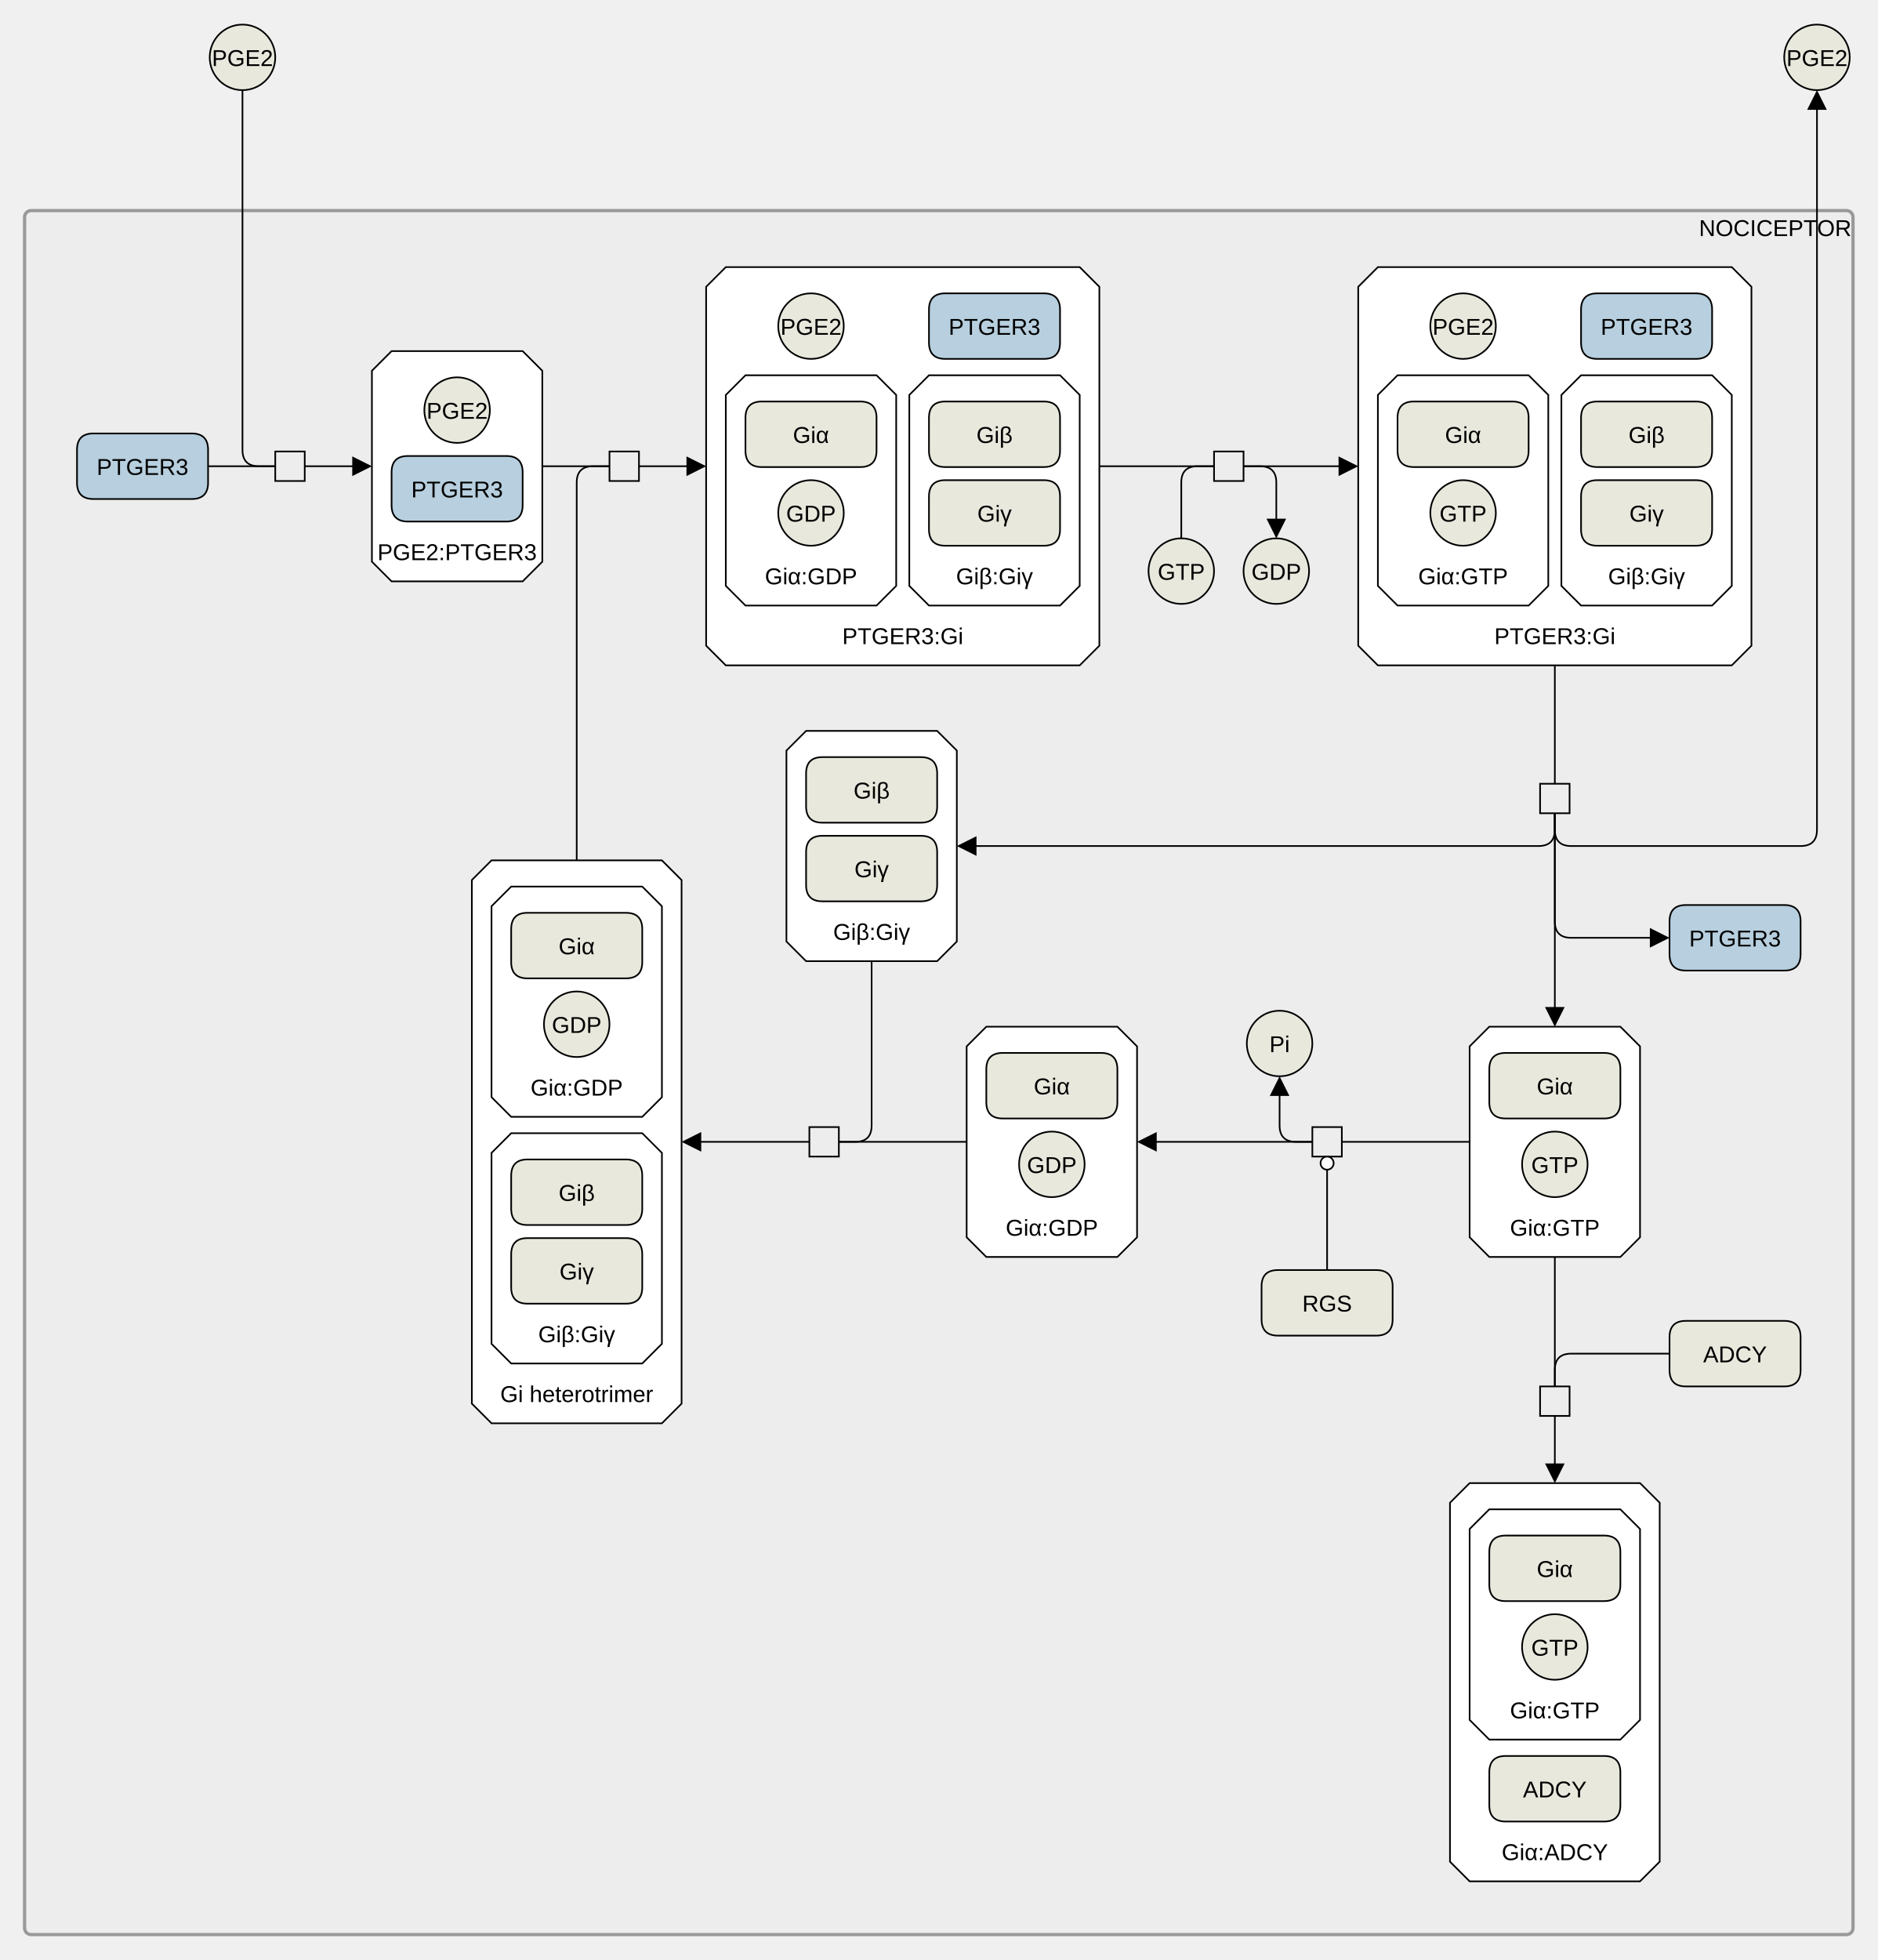
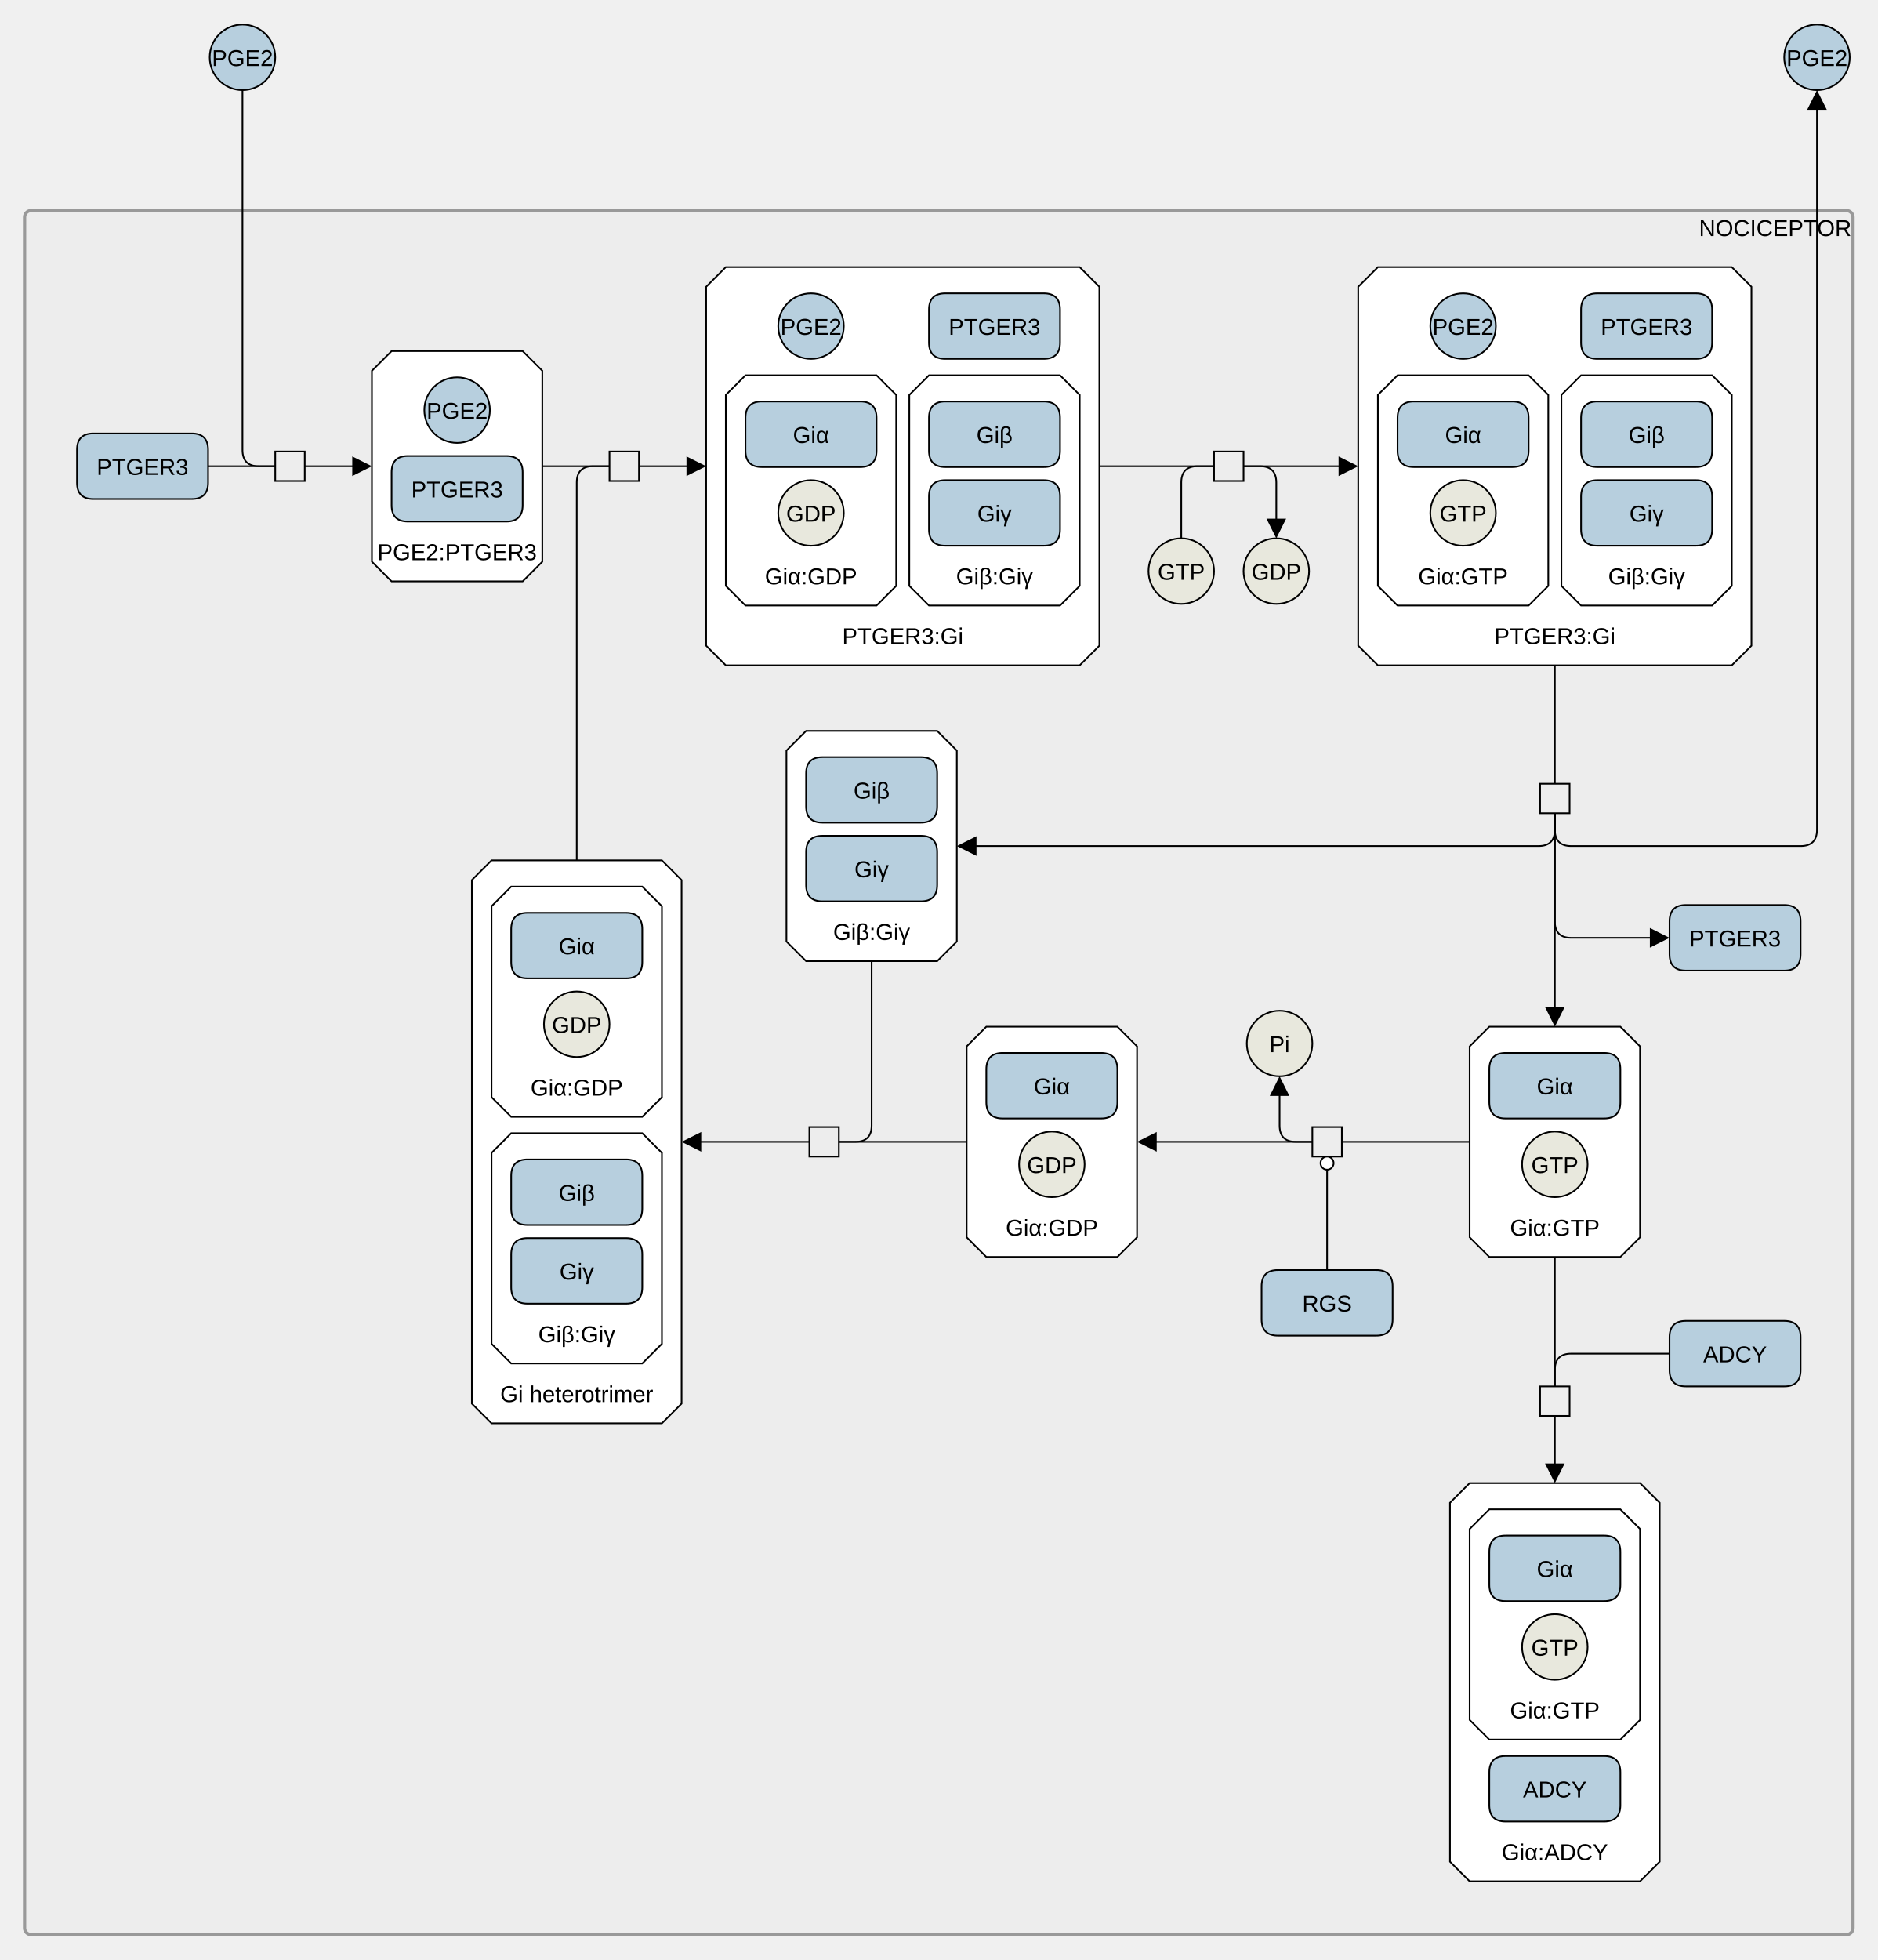
<svg xmlns="http://www.w3.org/2000/svg" width="1146" height="1196" viewBox="0 0 1146 1196" stroke-linecap="butt" stroke-miterlimit="10">
  <g transform="translate(-25,-25)">
    <path d="M40 157.5 C40 155.291 41.791 153.5 44 153.5 L1152 153.5 C1154.209 153.5 1156 155.291 1156 157.5 L1156 1201.5 C1156 1203.709 1154.209 1205.5 1152 1205.5 L44 1205.5 C41.791 1205.5 40 1203.709 40 1201.5 Z" fill="#999999" fill-opacity="0.031" stroke="none" />
    <path d="M40 157.5 C40 155.291 41.791 153.5 44 153.5 L1152 153.5 C1154.209 153.5 1156 155.291 1156 157.5 L1156 1201.5 C1156 1203.709 1154.209 1205.5 1152 1205.5 L44 1205.5 C41.791 1205.5 40 1203.709 40 1201.5 Z" fill="none" stroke="#999999" stroke-width="2" />
    <text x="1108.5" y="169.041" text-anchor="middle" font-family="'Dialog', Arial, Helvetica, sans-serif" font-size="14" fill="#000000" stroke="none" xml:space="preserve">NOCICEPTOR</text>
    <path d="M468 188 L684 188 L696 200 L696 419 L684 431 L468 431 L456 419 L456 200 Z" fill="#FFFFFF" stroke="none" />
    <path d="M468 188 L684 188 L696 200 L696 419 L684 431 L468 431 L456 419 L456 200 Z" fill="none" stroke="#000000" />
    <text x="576" y="418.041" text-anchor="middle" font-family="'Dialog', Arial, Helvetica, sans-serif" font-size="14" fill="#000000" stroke="none" xml:space="preserve">PTGER3:Gi</text>
    <path d="M592 214 Q592 204 602 204 L662 204 Q672 204 672 214 L672 234 Q672 244 662 244 L602 244 Q592 244 592 234 Z" fill="#B7CFDE" stroke="none" />
    <path d="M592 214 Q592 204 602 204 L662 204 Q672 204 672 214 L672 234 Q672 244 662 244 L602 244 Q592 244 592 234 Z" fill="none" stroke="#000000" />
    <text x="632" y="229.291" text-anchor="middle" font-family="'Dialog', Arial, Helvetica, sans-serif" font-size="14" fill="#000000" stroke="none" xml:space="preserve">PTGER3</text>
-     <path d="M500 224 C500 212.954 508.954 204 520 204 L520 204 C531.046 204 540 212.954 540 224 L540 224 C540 235.046 531.046 244 520 244 L520 244 C508.954 244 500 235.046 500 224 Z" fill="#E8E8DD" stroke="none" />
+     <path d="M500 224 C500 212.954 508.954 204 520 204 L520 204 C531.046 204 540 212.954 540 224 L540 224 C540 235.046 531.046 244 520 244 L520 244 C508.954 244 500 235.046 500 224 Z" fill="#B7CFDE" stroke="none" />
    <path d="M500 224 C500 212.954 508.954 204 520 204 L520 204 C531.046 204 540 212.954 540 224 L540 224 C540 235.046 531.046 244 520 244 L520 244 C508.954 244 500 235.046 500 224 Z" fill="none" stroke="#000000" />
    <text x="520" y="229.291" text-anchor="middle" font-family="'Dialog', Arial, Helvetica, sans-serif" font-size="14" fill="#000000" stroke="none" xml:space="preserve">PGE2</text>
    <path d="M480 254 L560 254 L572 266 L572 382.5 L560 394.5 L480 394.5 L468 382.5 L468 266 Z" fill="#FFFFFF" stroke="none" />
    <path d="M480 254 L560 254 L572 266 L572 382.5 L560 394.5 L480 394.5 L468 382.5 L468 266 Z" fill="none" stroke="#000000" />
    <text x="520" y="381.541" text-anchor="middle" font-family="'Dialog', Arial, Helvetica, sans-serif" font-size="14" fill="#000000" stroke="none" xml:space="preserve">Giα:GDP</text>
-     <path d="M480 280 Q480 270 490 270 L550 270 Q560 270 560 280 L560 300 Q560 310 550 310 L490 310 Q480 310 480 300 Z" fill="#E8E8DD" stroke="none" />
+     <path d="M480 280 Q480 270 490 270 L550 270 Q560 270 560 280 L560 300 Q560 310 550 310 L490 310 Q480 310 480 300 Z" fill="#B7CFDE" stroke="none" />
    <path d="M480 280 Q480 270 490 270 L550 270 Q560 270 560 280 L560 300 Q560 310 550 310 L490 310 Q480 310 480 300 Z" fill="none" stroke="#000000" />
    <text x="520" y="295.291" text-anchor="middle" font-family="'Dialog', Arial, Helvetica, sans-serif" font-size="14" fill="#000000" stroke="none" xml:space="preserve">Giα</text>
    <path d="M500 338 C500 326.954 508.954 318 520 318 L520 318 C531.046 318 540 326.954 540 338 L540 338 C540 349.046 531.046 358 520 358 L520 358 C508.954 358 500 349.046 500 338 Z" fill="#E8E8DD" stroke="none" />
    <path d="M500 338 C500 326.954 508.954 318 520 318 L520 318 C531.046 318 540 326.954 540 338 L540 338 C540 349.046 531.046 358 520 358 L520 358 C508.954 358 500 349.046 500 338 Z" fill="none" stroke="#000000" />
    <text x="520" y="343.291" text-anchor="middle" font-family="'Dialog', Arial, Helvetica, sans-serif" font-size="14" fill="#000000" stroke="none" xml:space="preserve">GDP</text>
    <path d="M592 254 L672 254 L684 266 L684 382.5 L672 394.5 L592 394.5 L580 382.5 L580 266 Z" fill="#FFFFFF" stroke="none" />
    <path d="M592 254 L672 254 L684 266 L684 382.5 L672 394.5 L592 394.5 L580 382.5 L580 266 Z" fill="none" stroke="#000000" />
    <text x="632" y="381.541" text-anchor="middle" font-family="'Dialog', Arial, Helvetica, sans-serif" font-size="14" fill="#000000" stroke="none" xml:space="preserve">Giβ:Giγ</text>
-     <path d="M592 280 Q592 270 602 270 L662 270 Q672 270 672 280 L672 300 Q672 310 662 310 L602 310 Q592 310 592 300 Z" fill="#E8E8DD" stroke="none" />
+     <path d="M592 280 Q592 270 602 270 L662 270 Q672 270 672 280 L672 300 Q672 310 662 310 L602 310 Q592 310 592 300 Z" fill="#B7CFDE" stroke="none" />
    <path d="M592 280 Q592 270 602 270 L662 270 Q672 270 672 280 L672 300 Q672 310 662 310 L602 310 Q592 310 592 300 Z" fill="none" stroke="#000000" />
    <text x="632" y="295.291" text-anchor="middle" font-family="'Dialog', Arial, Helvetica, sans-serif" font-size="14" fill="#000000" stroke="none" xml:space="preserve">Giβ</text>
-     <path d="M592 328 Q592 318 602 318 L662 318 Q672 318 672 328 L672 348 Q672 358 662 358 L602 358 Q592 358 592 348 Z" fill="#E8E8DD" stroke="none" />
+     <path d="M592 328 Q592 318 602 318 L662 318 Q672 318 672 328 L672 348 Q672 358 662 358 L602 358 Q592 358 592 348 Z" fill="#B7CFDE" stroke="none" />
    <path d="M592 328 Q592 318 602 318 L662 318 Q672 318 672 328 L672 348 Q672 358 662 358 L602 358 Q592 358 592 348 Z" fill="none" stroke="#000000" />
    <text x="632" y="343.291" text-anchor="middle" font-family="'Dialog', Arial, Helvetica, sans-serif" font-size="14" fill="#000000" stroke="none" xml:space="preserve">Giγ</text>
    <path d="M866 188 L1082 188 L1094 200 L1094 419 L1082 431 L866 431 L854 419 L854 200 Z" fill="#FFFFFF" stroke="none" />
    <path d="M866 188 L1082 188 L1094 200 L1094 419 L1082 431 L866 431 L854 419 L854 200 Z" fill="none" stroke="#000000" />
    <text x="974" y="418.041" text-anchor="middle" font-family="'Dialog', Arial, Helvetica, sans-serif" font-size="14" fill="#000000" stroke="none" xml:space="preserve">PTGER3:Gi</text>
    <path d="M990 254 L1070 254 L1082 266 L1082 382.5 L1070 394.5 L990 394.5 L978 382.5 L978 266 Z" fill="#FFFFFF" stroke="none" />
    <path d="M990 254 L1070 254 L1082 266 L1082 382.5 L1070 394.5 L990 394.5 L978 382.5 L978 266 Z" fill="none" stroke="#000000" />
    <text x="1030" y="381.541" text-anchor="middle" font-family="'Dialog', Arial, Helvetica, sans-serif" font-size="14" fill="#000000" stroke="none" xml:space="preserve">Giβ:Giγ</text>
-     <path d="M990 280 Q990 270 1000 270 L1060 270 Q1070 270 1070 280 L1070 300 Q1070 310 1060 310 L1000 310 Q990 310 990 300 Z" fill="#E8E8DD" stroke="none" />
+     <path d="M990 280 Q990 270 1000 270 L1060 270 Q1070 270 1070 280 L1070 300 Q1070 310 1060 310 L1000 310 Q990 310 990 300 Z" fill="#B7CFDE" stroke="none" />
    <path d="M990 280 Q990 270 1000 270 L1060 270 Q1070 270 1070 280 L1070 300 Q1070 310 1060 310 L1000 310 Q990 310 990 300 Z" fill="none" stroke="#000000" />
    <text x="1030" y="295.291" text-anchor="middle" font-family="'Dialog', Arial, Helvetica, sans-serif" font-size="14" fill="#000000" stroke="none" xml:space="preserve">Giβ</text>
-     <path d="M990 328 Q990 318 1000 318 L1060 318 Q1070 318 1070 328 L1070 348 Q1070 358 1060 358 L1000 358 Q990 358 990 348 Z" fill="#E8E8DD" stroke="none" />
+     <path d="M990 328 Q990 318 1000 318 L1060 318 Q1070 318 1070 328 L1070 348 Q1070 358 1060 358 L1000 358 Q990 358 990 348 Z" fill="#B7CFDE" stroke="none" />
    <path d="M990 328 Q990 318 1000 318 L1060 318 Q1070 318 1070 328 L1070 348 Q1070 358 1060 358 L1000 358 Q990 358 990 348 Z" fill="none" stroke="#000000" />
    <text x="1030" y="343.291" text-anchor="middle" font-family="'Dialog', Arial, Helvetica, sans-serif" font-size="14" fill="#000000" stroke="none" xml:space="preserve">Giγ</text>
    <path d="M878 254 L958 254 L970 266 L970 382.5 L958 394.5 L878 394.5 L866 382.5 L866 266 Z" fill="#FFFFFF" stroke="none" />
    <path d="M878 254 L958 254 L970 266 L970 382.5 L958 394.5 L878 394.5 L866 382.5 L866 266 Z" fill="none" stroke="#000000" />
    <text x="918" y="381.541" text-anchor="middle" font-family="'Dialog', Arial, Helvetica, sans-serif" font-size="14" fill="#000000" stroke="none" xml:space="preserve">Giα:GTP</text>
-     <path d="M878 280 Q878 270 888 270 L948 270 Q958 270 958 280 L958 300 Q958 310 948 310 L888 310 Q878 310 878 300 Z" fill="#E8E8DD" stroke="none" />
+     <path d="M878 280 Q878 270 888 270 L948 270 Q958 270 958 280 L958 300 Q958 310 948 310 L888 310 Q878 310 878 300 Z" fill="#B7CFDE" stroke="none" />
    <path d="M878 280 Q878 270 888 270 L948 270 Q958 270 958 280 L958 300 Q958 310 948 310 L888 310 Q878 310 878 300 Z" fill="none" stroke="#000000" />
    <text x="918" y="295.291" text-anchor="middle" font-family="'Dialog', Arial, Helvetica, sans-serif" font-size="14" fill="#000000" stroke="none" xml:space="preserve">Giα</text>
    <path d="M898 338 C898 326.954 906.954 318 918 318 L918 318 C929.046 318 938 326.954 938 338 L938 338 C938 349.046 929.046 358 918 358 L918 358 C906.954 358 898 349.046 898 338 Z" fill="#E8E8DD" stroke="none" />
    <path d="M898 338 C898 326.954 906.954 318 918 318 L918 318 C929.046 318 938 326.954 938 338 L938 338 C938 349.046 929.046 358 918 358 L918 358 C906.954 358 898 349.046 898 338 Z" fill="none" stroke="#000000" />
    <text x="918" y="343.291" text-anchor="middle" font-family="'Dialog', Arial, Helvetica, sans-serif" font-size="14" fill="#000000" stroke="none" xml:space="preserve">GTP</text>
    <path d="M990 214 Q990 204 1000 204 L1060 204 Q1070 204 1070 214 L1070 234 Q1070 244 1060 244 L1000 244 Q990 244 990 234 Z" fill="#B7CFDE" stroke="none" />
    <path d="M990 214 Q990 204 1000 204 L1060 204 Q1070 204 1070 214 L1070 234 Q1070 244 1060 244 L1000 244 Q990 244 990 234 Z" fill="none" stroke="#000000" />
    <text x="1030" y="229.291" text-anchor="middle" font-family="'Dialog', Arial, Helvetica, sans-serif" font-size="14" fill="#000000" stroke="none" xml:space="preserve">PTGER3</text>
-     <path d="M898 224 C898 212.954 906.954 204 918 204 L918 204 C929.046 204 938 212.954 938 224 L938 224 C938 235.046 929.046 244 918 244 L918 244 C906.954 244 898 235.046 898 224 Z" fill="#E8E8DD" stroke="none" />
+     <path d="M898 224 C898 212.954 906.954 204 918 204 L918 204 C929.046 204 938 212.954 938 224 L938 224 C938 235.046 929.046 244 918 244 L918 244 C906.954 244 898 235.046 898 224 Z" fill="#B7CFDE" stroke="none" />
    <path d="M898 224 C898 212.954 906.954 204 918 204 L918 204 C929.046 204 938 212.954 938 224 L938 224 C938 235.046 929.046 244 918 244 L918 244 C906.954 244 898 235.046 898 224 Z" fill="none" stroke="#000000" />
    <text x="918" y="229.291" text-anchor="middle" font-family="'Dialog', Arial, Helvetica, sans-serif" font-size="14" fill="#000000" stroke="none" xml:space="preserve">PGE2</text>
    <path d="M325 550 L429 550 L441 562 L441 881.5 L429 893.5 L325 893.5 L313 881.5 L313 562 Z" fill="#FFFFFF" stroke="none" />
    <path d="M325 550 L429 550 L441 562 L441 881.5 L429 893.5 L325 893.5 L313 881.5 L313 562 Z" fill="none" stroke="#000000" />
    <text x="377" y="880.541" text-anchor="middle" font-family="'Dialog', Arial, Helvetica, sans-serif" font-size="14" fill="#000000" stroke="none" xml:space="preserve">Gi heterotrimer</text>
    <path d="M337 566 L417 566 L429 578 L429 694.5 L417 706.5 L337 706.5 L325 694.5 L325 578 Z" fill="#FFFFFF" stroke="none" />
    <path d="M337 566 L417 566 L429 578 L429 694.5 L417 706.5 L337 706.5 L325 694.5 L325 578 Z" fill="none" stroke="#000000" />
    <text x="377" y="693.541" text-anchor="middle" font-family="'Dialog', Arial, Helvetica, sans-serif" font-size="14" fill="#000000" stroke="none" xml:space="preserve">Giα:GDP</text>
-     <path d="M337 592 Q337 582 347 582 L407 582 Q417 582 417 592 L417 612 Q417 622 407 622 L347 622 Q337 622 337 612 Z" fill="#E8E8DD" stroke="none" />
+     <path d="M337 592 Q337 582 347 582 L407 582 Q417 582 417 592 L417 612 Q417 622 407 622 L347 622 Q337 622 337 612 Z" fill="#B7CFDE" stroke="none" />
    <path d="M337 592 Q337 582 347 582 L407 582 Q417 582 417 592 L417 612 Q417 622 407 622 L347 622 Q337 622 337 612 Z" fill="none" stroke="#000000" />
    <text x="377" y="607.291" text-anchor="middle" font-family="'Dialog', Arial, Helvetica, sans-serif" font-size="14" fill="#000000" stroke="none" xml:space="preserve">Giα</text>
    <path d="M357 650 C357 638.954 365.954 630 377 630 L377 630 C388.046 630 397 638.954 397 650 L397 650 C397 661.046 388.046 670 377 670 L377 670 C365.954 670 357 661.046 357 650 Z" fill="#E8E8DD" stroke="none" />
    <path d="M357 650 C357 638.954 365.954 630 377 630 L377 630 C388.046 630 397 638.954 397 650 L397 650 C397 661.046 388.046 670 377 670 L377 670 C365.954 670 357 661.046 357 650 Z" fill="none" stroke="#000000" />
    <text x="377" y="655.291" text-anchor="middle" font-family="'Dialog', Arial, Helvetica, sans-serif" font-size="14" fill="#000000" stroke="none" xml:space="preserve">GDP</text>
    <path d="M337 716.5 L417 716.5 L429 728.5 L429 845 L417 857 L337 857 L325 845 L325 728.5 Z" fill="#FFFFFF" stroke="none" />
    <path d="M337 716.5 L417 716.5 L429 728.5 L429 845 L417 857 L337 857 L325 845 L325 728.5 Z" fill="none" stroke="#000000" />
    <text x="377" y="844.041" text-anchor="middle" font-family="'Dialog', Arial, Helvetica, sans-serif" font-size="14" fill="#000000" stroke="none" xml:space="preserve">Giβ:Giγ</text>
-     <path d="M337 742.5 Q337 732.5 347 732.5 L407 732.5 Q417 732.5 417 742.5 L417 762.5 Q417 772.5 407 772.5 L347 772.5 Q337 772.5 337 762.5 Z" fill="#E8E8DD" stroke="none" />
+     <path d="M337 742.5 Q337 732.5 347 732.5 L407 732.5 Q417 732.5 417 742.5 L417 762.5 Q417 772.5 407 772.5 L347 772.5 Q337 772.5 337 762.5 Z" fill="#B7CFDE" stroke="none" />
    <path d="M337 742.5 Q337 732.5 347 732.5 L407 732.5 Q417 732.5 417 742.5 L417 762.5 Q417 772.5 407 772.5 L347 772.5 Q337 772.5 337 762.5 Z" fill="none" stroke="#000000" />
    <text x="377" y="757.791" text-anchor="middle" font-family="'Dialog', Arial, Helvetica, sans-serif" font-size="14" fill="#000000" stroke="none" xml:space="preserve">Giβ</text>
-     <path d="M337 790.5 Q337 780.5 347 780.5 L407 780.5 Q417 780.5 417 790.5 L417 810.5 Q417 820.5 407 820.5 L347 820.5 Q337 820.5 337 810.5 Z" fill="#E8E8DD" stroke="none" />
+     <path d="M337 790.5 Q337 780.5 347 780.5 L407 780.5 Q417 780.5 417 790.5 L417 810.5 Q417 820.5 407 820.5 L347 820.5 Q337 820.5 337 810.5 Z" fill="#B7CFDE" stroke="none" />
    <path d="M337 790.5 Q337 780.5 347 780.5 L407 780.5 Q417 780.5 417 790.5 L417 810.5 Q417 820.5 407 820.5 L347 820.5 Q337 820.5 337 810.5 Z" fill="none" stroke="#000000" />
    <text x="377" y="805.791" text-anchor="middle" font-family="'Dialog', Arial, Helvetica, sans-serif" font-size="14" fill="#000000" stroke="none" xml:space="preserve">Giγ</text>
    <path d="M264 239.25 L344 239.25 L356 251.25 L356 367.75 L344 379.75 L264 379.75 L252 367.75 L252 251.25 Z" fill="#FFFFFF" stroke="none" />
    <path d="M264 239.25 L344 239.25 L356 251.25 L356 367.75 L344 379.75 L264 379.75 L252 367.75 L252 251.25 Z" fill="none" stroke="#000000" />
    <text x="304" y="366.791" text-anchor="middle" font-family="'Dialog', Arial, Helvetica, sans-serif" font-size="14" fill="#000000" stroke="none" xml:space="preserve">PGE2:PTGER3</text>
    <path d="M264 313.25 Q264 303.25 274 303.25 L334 303.25 Q344 303.25 344 313.25 L344 333.25 Q344 343.25 334 343.25 L274 343.25 Q264 343.25 264 333.25 Z" fill="#B7CFDE" stroke="none" />
    <path d="M264 313.25 Q264 303.25 274 303.25 L334 303.25 Q344 303.25 344 313.25 L344 333.25 Q344 343.25 334 343.25 L274 343.25 Q264 343.25 264 333.25 Z" fill="none" stroke="#000000" />
    <text x="304" y="328.541" text-anchor="middle" font-family="'Dialog', Arial, Helvetica, sans-serif" font-size="14" fill="#000000" stroke="none" xml:space="preserve">PTGER3</text>
-     <path d="M284 275.25 C284 264.204 292.954 255.25 304 255.25 L304 255.25 C315.046 255.25 324 264.204 324 275.25 L324 275.25 C324 286.296 315.046 295.25 304 295.25 L304 295.25 C292.954 295.25 284 286.296 284 275.25 Z" fill="#E8E8DD" stroke="none" />
+     <path d="M284 275.25 C284 264.204 292.954 255.25 304 255.25 L304 255.25 C315.046 255.25 324 264.204 324 275.25 L324 275.25 C324 286.296 315.046 295.25 304 295.25 L304 295.25 C292.954 295.25 284 286.296 284 275.25 Z" fill="#B7CFDE" stroke="none" />
    <path d="M284 275.25 C284 264.204 292.954 255.25 304 255.25 L304 255.25 C315.046 255.25 324 264.204 324 275.25 L324 275.25 C324 286.296 315.046 295.25 304 295.25 L304 295.25 C292.954 295.25 284 286.296 284 275.25 Z" fill="none" stroke="#000000" />
    <text x="304" y="280.541" text-anchor="middle" font-family="'Dialog', Arial, Helvetica, sans-serif" font-size="14" fill="#000000" stroke="none" xml:space="preserve">PGE2</text>
    <path d="M517 471 L597 471 L609 483 L609 599.5 L597 611.5 L517 611.5 L505 599.5 L505 483 Z" fill="#FFFFFF" stroke="none" />
    <path d="M517 471 L597 471 L609 483 L609 599.5 L597 611.5 L517 611.5 L505 599.5 L505 483 Z" fill="none" stroke="#000000" />
    <text x="557" y="598.541" text-anchor="middle" font-family="'Dialog', Arial, Helvetica, sans-serif" font-size="14" fill="#000000" stroke="none" xml:space="preserve">Giβ:Giγ</text>
-     <path d="M517 497 Q517 487 527 487 L587 487 Q597 487 597 497 L597 517 Q597 527 587 527 L527 527 Q517 527 517 517 Z" fill="#E8E8DD" stroke="none" />
+     <path d="M517 497 Q517 487 527 487 L587 487 Q597 487 597 497 L597 517 Q597 527 587 527 L527 527 Q517 527 517 517 Z" fill="#B7CFDE" stroke="none" />
    <path d="M517 497 Q517 487 527 487 L587 487 Q597 487 597 497 L597 517 Q597 527 587 527 L527 527 Q517 527 517 517 Z" fill="none" stroke="#000000" />
    <text x="557" y="512.291" text-anchor="middle" font-family="'Dialog', Arial, Helvetica, sans-serif" font-size="14" fill="#000000" stroke="none" xml:space="preserve">Giβ</text>
-     <path d="M517 545 Q517 535 527 535 L587 535 Q597 535 597 545 L597 565 Q597 575 587 575 L527 575 Q517 575 517 565 Z" fill="#E8E8DD" stroke="none" />
+     <path d="M517 545 Q517 535 527 535 L587 535 Q597 535 597 545 L597 565 Q597 575 587 575 L527 575 Q517 575 517 565 Z" fill="#B7CFDE" stroke="none" />
    <path d="M517 545 Q517 535 527 535 L587 535 Q597 535 597 545 L597 565 Q597 575 587 575 L527 575 Q517 575 517 565 Z" fill="none" stroke="#000000" />
    <text x="557" y="560.291" text-anchor="middle" font-family="'Dialog', Arial, Helvetica, sans-serif" font-size="14" fill="#000000" stroke="none" xml:space="preserve">Giγ</text>
    <path d="M922 930 L1026 930 L1038 942 L1038 1161 L1026 1173 L922 1173 L910 1161 L910 942 Z" fill="#FFFFFF" stroke="none" />
    <path d="M922 930 L1026 930 L1038 942 L1038 1161 L1026 1173 L922 1173 L910 1161 L910 942 Z" fill="none" stroke="#000000" />
    <text x="974" y="1160.041" text-anchor="middle" font-family="'Dialog', Arial, Helvetica, sans-serif" font-size="14" fill="#000000" stroke="none" xml:space="preserve">Giα:ADCY</text>
-     <path d="M934 1106.5 Q934 1096.5 944 1096.5 L1004 1096.5 Q1014 1096.5 1014 1106.5 L1014 1126.5 Q1014 1136.5 1004 1136.5 L944 1136.5 Q934 1136.5 934 1126.5 Z" fill="#E8E8DD" stroke="none" />
+     <path d="M934 1106.5 Q934 1096.5 944 1096.5 L1004 1096.5 Q1014 1096.5 1014 1106.5 L1014 1126.5 Q1014 1136.5 1004 1136.5 L944 1136.5 Q934 1136.5 934 1126.5 Z" fill="#B7CFDE" stroke="none" />
    <path d="M934 1106.5 Q934 1096.5 944 1096.5 L1004 1096.5 Q1014 1096.5 1014 1106.5 L1014 1126.5 Q1014 1136.5 1004 1136.5 L944 1136.5 Q934 1136.5 934 1126.5 Z" fill="none" stroke="#000000" />
    <text x="974" y="1121.791" text-anchor="middle" font-family="'Dialog', Arial, Helvetica, sans-serif" font-size="14" fill="#000000" stroke="none" xml:space="preserve">ADCY</text>
    <path d="M934 946 L1014 946 L1026 958 L1026 1074.5 L1014 1086.5 L934 1086.5 L922 1074.5 L922 958 Z" fill="#FFFFFF" stroke="none" />
    <path d="M934 946 L1014 946 L1026 958 L1026 1074.5 L1014 1086.5 L934 1086.5 L922 1074.5 L922 958 Z" fill="none" stroke="#000000" />
    <text x="974" y="1073.541" text-anchor="middle" font-family="'Dialog', Arial, Helvetica, sans-serif" font-size="14" fill="#000000" stroke="none" xml:space="preserve">Giα:GTP</text>
-     <path d="M934 972 Q934 962 944 962 L1004 962 Q1014 962 1014 972 L1014 992 Q1014 1002 1004 1002 L944 1002 Q934 1002 934 992 Z" fill="#E8E8DD" stroke="none" />
+     <path d="M934 972 Q934 962 944 962 L1004 962 Q1014 962 1014 972 L1014 992 Q1014 1002 1004 1002 L944 1002 Q934 1002 934 992 Z" fill="#B7CFDE" stroke="none" />
    <path d="M934 972 Q934 962 944 962 L1004 962 Q1014 962 1014 972 L1014 992 Q1014 1002 1004 1002 L944 1002 Q934 1002 934 992 Z" fill="none" stroke="#000000" />
    <text x="974" y="987.291" text-anchor="middle" font-family="'Dialog', Arial, Helvetica, sans-serif" font-size="14" fill="#000000" stroke="none" xml:space="preserve">Giα</text>
    <path d="M954 1030 C954 1018.954 962.954 1010 974 1010 L974 1010 C985.046 1010 994 1018.954 994 1030 L994 1030 C994 1041.046 985.046 1050 974 1050 L974 1050 C962.954 1050 954 1041.046 954 1030 Z" fill="#E8E8DD" stroke="none" />
    <path d="M954 1030 C954 1018.954 962.954 1010 974 1010 L974 1010 C985.046 1010 994 1018.954 994 1030 L994 1030 C994 1041.046 985.046 1050 974 1050 L974 1050 C962.954 1050 954 1041.046 954 1030 Z" fill="none" stroke="#000000" />
    <text x="974" y="1035.291" text-anchor="middle" font-family="'Dialog', Arial, Helvetica, sans-serif" font-size="14" fill="#000000" stroke="none" xml:space="preserve">GTP</text>
    <path d="M72 299.5 Q72 289.5 82 289.5 L142 289.5 Q152 289.5 152 299.5 L152 319.5 Q152 329.5 142 329.5 L82 329.5 Q72 329.5 72 319.5 Z" fill="#B7CFDE" stroke="none" />
    <path d="M72 299.5 Q72 289.5 82 289.5 L142 289.5 Q152 289.5 152 299.5 L152 319.5 Q152 329.5 142 329.5 L82 329.5 Q72 329.5 72 319.5 Z" fill="none" stroke="#000000" />
    <text x="112" y="314.791" text-anchor="middle" font-family="'Dialog', Arial, Helvetica, sans-serif" font-size="14" fill="#000000" stroke="none" xml:space="preserve">PTGER3</text>
    <path d="M726 373.5 C726 362.454 734.954 353.5 746 353.5 L746 353.5 C757.046 353.5 766 362.454 766 373.5 L766 373.5 C766 384.546 757.046 393.5 746 393.5 L746 393.5 C734.954 393.5 726 384.546 726 373.5 Z" fill="#E8E8DD" stroke="none" />
    <path d="M726 373.5 C726 362.454 734.954 353.5 746 353.5 L746 353.5 C757.046 353.5 766 362.454 766 373.5 L766 373.5 C766 384.546 757.046 393.5 746 393.5 L746 393.5 C734.954 393.5 726 384.546 726 373.5 Z" fill="none" stroke="#000000" />
    <text x="746" y="378.791" text-anchor="middle" font-family="'Dialog', Arial, Helvetica, sans-serif" font-size="14" fill="#000000" stroke="none" xml:space="preserve">GTP</text>
    <path d="M784 373.5 C784 362.454 792.954 353.5 804 353.5 L804 353.5 C815.046 353.5 824 362.454 824 373.5 L824 373.5 C824 384.546 815.046 393.5 804 393.5 L804 393.5 C792.954 393.5 784 384.546 784 373.5 Z" fill="#E8E8DD" stroke="none" />
    <path d="M784 373.5 C784 362.454 792.954 353.5 804 353.5 L804 353.5 C815.046 353.5 824 362.454 824 373.5 L824 373.5 C824 384.546 815.046 393.5 804 393.5 L804 393.5 C792.954 393.5 784 384.546 784 373.5 Z" fill="none" stroke="#000000" />
    <text x="804" y="378.791" text-anchor="middle" font-family="'Dialog', Arial, Helvetica, sans-serif" font-size="14" fill="#000000" stroke="none" xml:space="preserve">GDP</text>
    <path d="M786 661.75 C786 650.704 794.954 641.75 806 641.75 L806 641.75 C817.046 641.75 826 650.704 826 661.75 L826 661.75 C826 672.796 817.046 681.75 806 681.75 L806 681.75 C794.954 681.75 786 672.796 786 661.75 Z" fill="#E8E8DD" stroke="none" />
    <path d="M786 661.75 C786 650.704 794.954 641.75 806 641.75 L806 641.75 C817.046 641.75 826 650.704 826 661.75 L826 661.75 C826 672.796 817.046 681.75 806 681.75 L806 681.75 C794.954 681.75 786 672.796 786 661.75 Z" fill="none" stroke="#000000" />
    <text x="806" y="667.041" text-anchor="middle" font-family="'Dialog', Arial, Helvetica, sans-serif" font-size="14" fill="#000000" stroke="none" xml:space="preserve">Pi</text>
-     <path d="M795 810 Q795 800 805 800 L865 800 Q875 800 875 810 L875 830 Q875 840 865 840 L805 840 Q795 840 795 830 Z" fill="#E8E8DD" stroke="none" />
+     <path d="M795 810 Q795 800 805 800 L865 800 Q875 800 875 810 L875 830 Q875 840 865 840 L805 840 Q795 840 795 830 Z" fill="#B7CFDE" stroke="none" />
    <path d="M795 810 Q795 800 805 800 L865 800 Q875 800 875 810 L875 830 Q875 840 865 840 L805 840 Q795 840 795 830 Z" fill="none" stroke="#000000" />
    <text x="835" y="825.291" text-anchor="middle" font-family="'Dialog', Arial, Helvetica, sans-serif" font-size="14" fill="#000000" stroke="none" xml:space="preserve">RGS</text>
-     <path d="M1044 841 Q1044 831 1054 831 L1114 831 Q1124 831 1124 841 L1124 861 Q1124 871 1114 871 L1054 871 Q1044 871 1044 861 Z" fill="#E8E8DD" stroke="none" />
+     <path d="M1044 841 Q1044 831 1054 831 L1114 831 Q1124 831 1124 841 L1124 861 Q1124 871 1114 871 L1054 871 Q1044 871 1044 861 Z" fill="#B7CFDE" stroke="none" />
    <path d="M1044 841 Q1044 831 1054 831 L1114 831 Q1124 831 1124 841 L1124 861 Q1124 871 1114 871 L1054 871 Q1044 871 1044 861 Z" fill="none" stroke="#000000" />
    <text x="1084" y="856.291" text-anchor="middle" font-family="'Dialog', Arial, Helvetica, sans-serif" font-size="14" fill="#000000" stroke="none" xml:space="preserve">ADCY</text>
    <path d="M627 651.5 L707 651.5 L719 663.5 L719 780 L707 792 L627 792 L615 780 L615 663.5 Z" fill="#FFFFFF" stroke="none" />
    <path d="M627 651.5 L707 651.5 L719 663.5 L719 780 L707 792 L627 792 L615 780 L615 663.5 Z" fill="none" stroke="#000000" />
    <text x="667" y="779.041" text-anchor="middle" font-family="'Dialog', Arial, Helvetica, sans-serif" font-size="14" fill="#000000" stroke="none" xml:space="preserve">Giα:GDP</text>
-     <path d="M627 677.5 Q627 667.5 637 667.5 L697 667.5 Q707 667.5 707 677.5 L707 697.5 Q707 707.5 697 707.5 L637 707.5 Q627 707.5 627 697.5 Z" fill="#E8E8DD" stroke="none" />
+     <path d="M627 677.5 Q627 667.5 637 667.5 L697 667.5 Q707 667.5 707 677.5 L707 697.5 Q707 707.5 697 707.5 L637 707.5 Q627 707.5 627 697.5 Z" fill="#B7CFDE" stroke="none" />
    <path d="M627 677.5 Q627 667.5 637 667.5 L697 667.5 Q707 667.5 707 677.5 L707 697.5 Q707 707.5 697 707.5 L637 707.5 Q627 707.5 627 697.5 Z" fill="none" stroke="#000000" />
    <text x="667" y="692.791" text-anchor="middle" font-family="'Dialog', Arial, Helvetica, sans-serif" font-size="14" fill="#000000" stroke="none" xml:space="preserve">Giα</text>
    <path d="M647 735.5 C647 724.454 655.954 715.5 667 715.5 L667 715.5 C678.046 715.5 687 724.454 687 735.5 L687 735.5 C687 746.546 678.046 755.5 667 755.5 L667 755.5 C655.954 755.5 647 746.546 647 735.5 Z" fill="#E8E8DD" stroke="none" />
    <path d="M647 735.5 C647 724.454 655.954 715.5 667 715.5 L667 715.5 C678.046 715.5 687 724.454 687 735.5 L687 735.5 C687 746.546 678.046 755.5 667 755.5 L667 755.5 C655.954 755.5 647 746.546 647 735.5 Z" fill="none" stroke="#000000" />
    <text x="667" y="740.791" text-anchor="middle" font-family="'Dialog', Arial, Helvetica, sans-serif" font-size="14" fill="#000000" stroke="none" xml:space="preserve">GDP</text>
    <path d="M934 651.5 L1014 651.5 L1026 663.5 L1026 780 L1014 792 L934 792 L922 780 L922 663.5 Z" fill="#FFFFFF" stroke="none" />
    <path d="M934 651.5 L1014 651.5 L1026 663.5 L1026 780 L1014 792 L934 792 L922 780 L922 663.5 Z" fill="none" stroke="#000000" />
    <text x="974" y="779.041" text-anchor="middle" font-family="'Dialog', Arial, Helvetica, sans-serif" font-size="14" fill="#000000" stroke="none" xml:space="preserve">Giα:GTP</text>
-     <path d="M934 677.5 Q934 667.5 944 667.5 L1004 667.5 Q1014 667.5 1014 677.5 L1014 697.5 Q1014 707.5 1004 707.5 L944 707.5 Q934 707.5 934 697.5 Z" fill="#E8E8DD" stroke="none" />
+     <path d="M934 677.5 Q934 667.5 944 667.5 L1004 667.5 Q1014 667.5 1014 677.5 L1014 697.5 Q1014 707.5 1004 707.5 L944 707.5 Q934 707.5 934 697.5 Z" fill="#B7CFDE" stroke="none" />
    <path d="M934 677.5 Q934 667.5 944 667.5 L1004 667.5 Q1014 667.5 1014 677.5 L1014 697.5 Q1014 707.5 1004 707.5 L944 707.5 Q934 707.5 934 697.5 Z" fill="none" stroke="#000000" />
    <text x="974" y="692.791" text-anchor="middle" font-family="'Dialog', Arial, Helvetica, sans-serif" font-size="14" fill="#000000" stroke="none" xml:space="preserve">Giα</text>
    <path d="M954 735.5 C954 724.454 962.954 715.5 974 715.5 L974 715.5 C985.046 715.5 994 724.454 994 735.5 L994 735.5 C994 746.546 985.046 755.5 974 755.5 L974 755.5 C962.954 755.5 954 746.546 954 735.5 Z" fill="#E8E8DD" stroke="none" />
    <path d="M954 735.5 C954 724.454 962.954 715.5 974 715.5 L974 715.5 C985.046 715.5 994 724.454 994 735.5 L994 735.5 C994 746.546 985.046 755.5 974 755.5 L974 755.5 C962.954 755.5 954 746.546 954 735.5 Z" fill="none" stroke="#000000" />
    <text x="974" y="740.791" text-anchor="middle" font-family="'Dialog', Arial, Helvetica, sans-serif" font-size="14" fill="#000000" stroke="none" xml:space="preserve">GTP</text>
    <path d="M1044 587.25 Q1044 577.25 1054 577.25 L1114 577.25 Q1124 577.25 1124 587.25 L1124 607.25 Q1124 617.25 1114 617.25 L1054 617.25 Q1044 617.25 1044 607.25 Z" fill="#B7CFDE" stroke="none" />
    <path d="M1044 587.25 Q1044 577.25 1054 577.25 L1114 577.25 Q1124 577.25 1124 587.25 L1124 607.25 Q1124 617.25 1114 617.25 L1054 617.25 Q1044 617.25 1044 607.25 Z" fill="none" stroke="#000000" />
    <text x="1084" y="602.541" text-anchor="middle" font-family="'Dialog', Arial, Helvetica, sans-serif" font-size="14" fill="#000000" stroke="none" xml:space="preserve">PTGER3</text>
    <path d="M397 300.5 L415 300.5 L415 318.5 L397 318.5 Z" fill="none" stroke="#000000" />
    <path d="M766 300.5 L784 300.5 L784 318.5 L766 318.5 Z" fill="none" stroke="#000000" />
    <path d="M193 300.5 L211 300.5 L211 318.5 L193 318.5 Z" fill="none" stroke="#000000" />
    <path d="M965 503.25 L983 503.25 L983 521.25 L965 521.25 Z" fill="none" stroke="#000000" />
    <path d="M826 712.75 L844 712.75 L844 730.75 L826 730.75 Z" fill="none" stroke="#000000" />
    <path d="M519 712.75 L537 712.75 L537 730.75 L519 730.75 Z" fill="none" stroke="#000000" />
    <path d="M965 871 L983 871 L983 889 L965 889 Z" fill="none" stroke="#000000" />
-     <path d="M153 60 C153 48.954 161.954 40 173 40 L173 40 C184.046 40 193 48.954 193 60 L193 60 C193 71.046 184.046 80 173 80 L173 80 C161.954 80 153 71.046 153 60 Z" fill="#E8E8DD" stroke="none" />
+     <path d="M153 60 C153 48.954 161.954 40 173 40 L173 40 C184.046 40 193 48.954 193 60 L193 60 C193 71.046 184.046 80 173 80 L173 80 C161.954 80 153 71.046 153 60 Z" fill="#B7CFDE" stroke="none" />
    <path d="M153 60 C153 48.954 161.954 40 173 40 L173 40 C184.046 40 193 48.954 193 60 L193 60 C193 71.046 184.046 80 173 80 L173 80 C161.954 80 153 71.046 153 60 Z" fill="none" stroke="#000000" />
    <text x="173" y="65.291" text-anchor="middle" font-family="'Dialog', Arial, Helvetica, sans-serif" font-size="14" fill="#000000" stroke="none" xml:space="preserve">PGE2</text>
-     <path d="M1114 60 C1114 48.954 1122.954 40 1134 40 L1134 40 C1145.046 40 1154 48.954 1154 60 L1154 60 C1154 71.046 1145.046 80 1134 80 L1134 80 C1122.954 80 1114 71.046 1114 60 Z" fill="#E8E8DD" stroke="none" />
+     <path d="M1114 60 C1114 48.954 1122.954 40 1134 40 L1134 40 C1145.046 40 1154 48.954 1154 60 L1154 60 C1154 71.046 1145.046 80 1134 80 L1134 80 C1122.954 80 1114 71.046 1114 60 Z" fill="#B7CFDE" stroke="none" />
    <path d="M1114 60 C1114 48.954 1122.954 40 1134 40 L1134 40 C1145.046 40 1154 48.954 1154 60 L1154 60 C1154 71.046 1145.046 80 1134 80 L1134 80 C1122.954 80 1114 71.046 1114 60 Z" fill="none" stroke="#000000" />
    <text x="1134" y="65.291" text-anchor="middle" font-family="'Dialog', Arial, Helvetica, sans-serif" font-size="14" fill="#000000" stroke="none" xml:space="preserve">PGE2</text>
    <path d="M356 309.5 L397 309.5" fill="none" stroke="#000000" />
    <path d="M415 309.5 L445 309.5" fill="none" stroke="#000000" />
    <path d="M456 309.5 L444 315.5 L444 303.5 Z" fill="#000000" stroke="none" />
    <path d="M377 550 L377 319.5 Q377 309.5 387 309.5 L397 309.5" fill="none" stroke="#000000" />
    <path d="M696 309.5 L766 309.5" fill="none" stroke="#000000" />
    <path d="M784 309.5 L843 309.5" fill="none" stroke="#000000" />
    <path d="M854 309.5 L842 315.5 L842 303.5 Z" fill="#000000" stroke="none" />
    <path d="M746 353.5 L746 319.5 Q746 309.5 756 309.5 L766 309.5" fill="none" stroke="#000000" />
    <path d="M784 309.5 L794 309.5 Q804 309.5 804 319.5 L804 342.5" fill="none" stroke="#000000" />
    <path d="M804 353.5 L798 341.5 L810 341.5 Z" fill="#000000" stroke="none" />
    <path d="M152 309.5 L193 309.5" fill="none" stroke="#000000" />
    <path d="M211 309.5 L241 309.5" fill="none" stroke="#000000" />
    <path d="M252 309.5 L240 315.5 L240 303.5 Z" fill="#000000" stroke="none" />
    <path d="M173 80 L173 299.5 Q173 309.5 183 309.5 L193 309.5" fill="none" stroke="#000000" />
    <path d="M974 431 L974 503.25" fill="none" stroke="#000000" />
    <path d="M974 521.25 L974 640.5" fill="none" stroke="#000000" />
    <path d="M974 651.5 L968 639.5 L980 639.5 Z" fill="#000000" stroke="none" />
    <path d="M974 521.25 L974 531.25 Q974 541.25 984 541.25 L1124 541.25 Q1134 541.25 1134 531.25 L1134 91" fill="none" stroke="#000000" />
    <path d="M1134 80 L1140 92 L1128 92 Z" fill="#000000" stroke="none" />
    <path d="M974 521.25 L974 587.25 Q974 597.25 984 597.25 L1033 597.25" fill="none" stroke="#000000" />
    <path d="M1044 597.25 L1032 603.25 L1032 591.25 Z" fill="#000000" stroke="none" />
    <path d="M974 521.25 L974 531.25 Q974 541.25 964 541.25 L620 541.25" fill="none" stroke="#000000" />
    <path d="M609 541.25 L621 535.25 L621 547.25 Z" fill="#000000" stroke="none" />
    <path d="M922 721.75 L844 721.75" fill="none" stroke="#000000" />
    <path d="M826 721.75 L730 721.75" fill="none" stroke="#000000" />
    <path d="M719 721.75 L731 715.75 L731 727.75 Z" fill="#000000" stroke="none" />
    <path d="M826 721.75 L816 721.75 Q806 721.75 806 711.75 L806 692.75" fill="none" stroke="#000000" />
    <path d="M806 681.75 L812 693.75 L800 693.75 Z" fill="#000000" stroke="none" />
    <path d="M835 800 L835 738.75" fill="none" stroke="#000000" />
    <circle cx="835" cy="734.75" r="4" fill="white" stroke="#000000" />
    <path d="M615 721.75 L537 721.75" fill="none" stroke="#000000" />
    <path d="M519 721.75 L452 721.75" fill="none" stroke="#000000" />
    <path d="M441 721.75 L453 715.75 L453 727.75 Z" fill="#000000" stroke="none" />
    <path d="M557 611.5 L557 711.75 Q557 721.75 547 721.75 L537 721.75" fill="none" stroke="#000000" />
    <path d="M974 792 L974 871" fill="none" stroke="#000000" />
    <path d="M974 889 L974 919" fill="none" stroke="#000000" />
    <path d="M974 930 L968 918 L980 918 Z" fill="#000000" stroke="none" />
    <path d="M1044 851 L984 851 Q974 851 974 861 L974 871" fill="none" stroke="#000000" />
  </g>
</svg>
